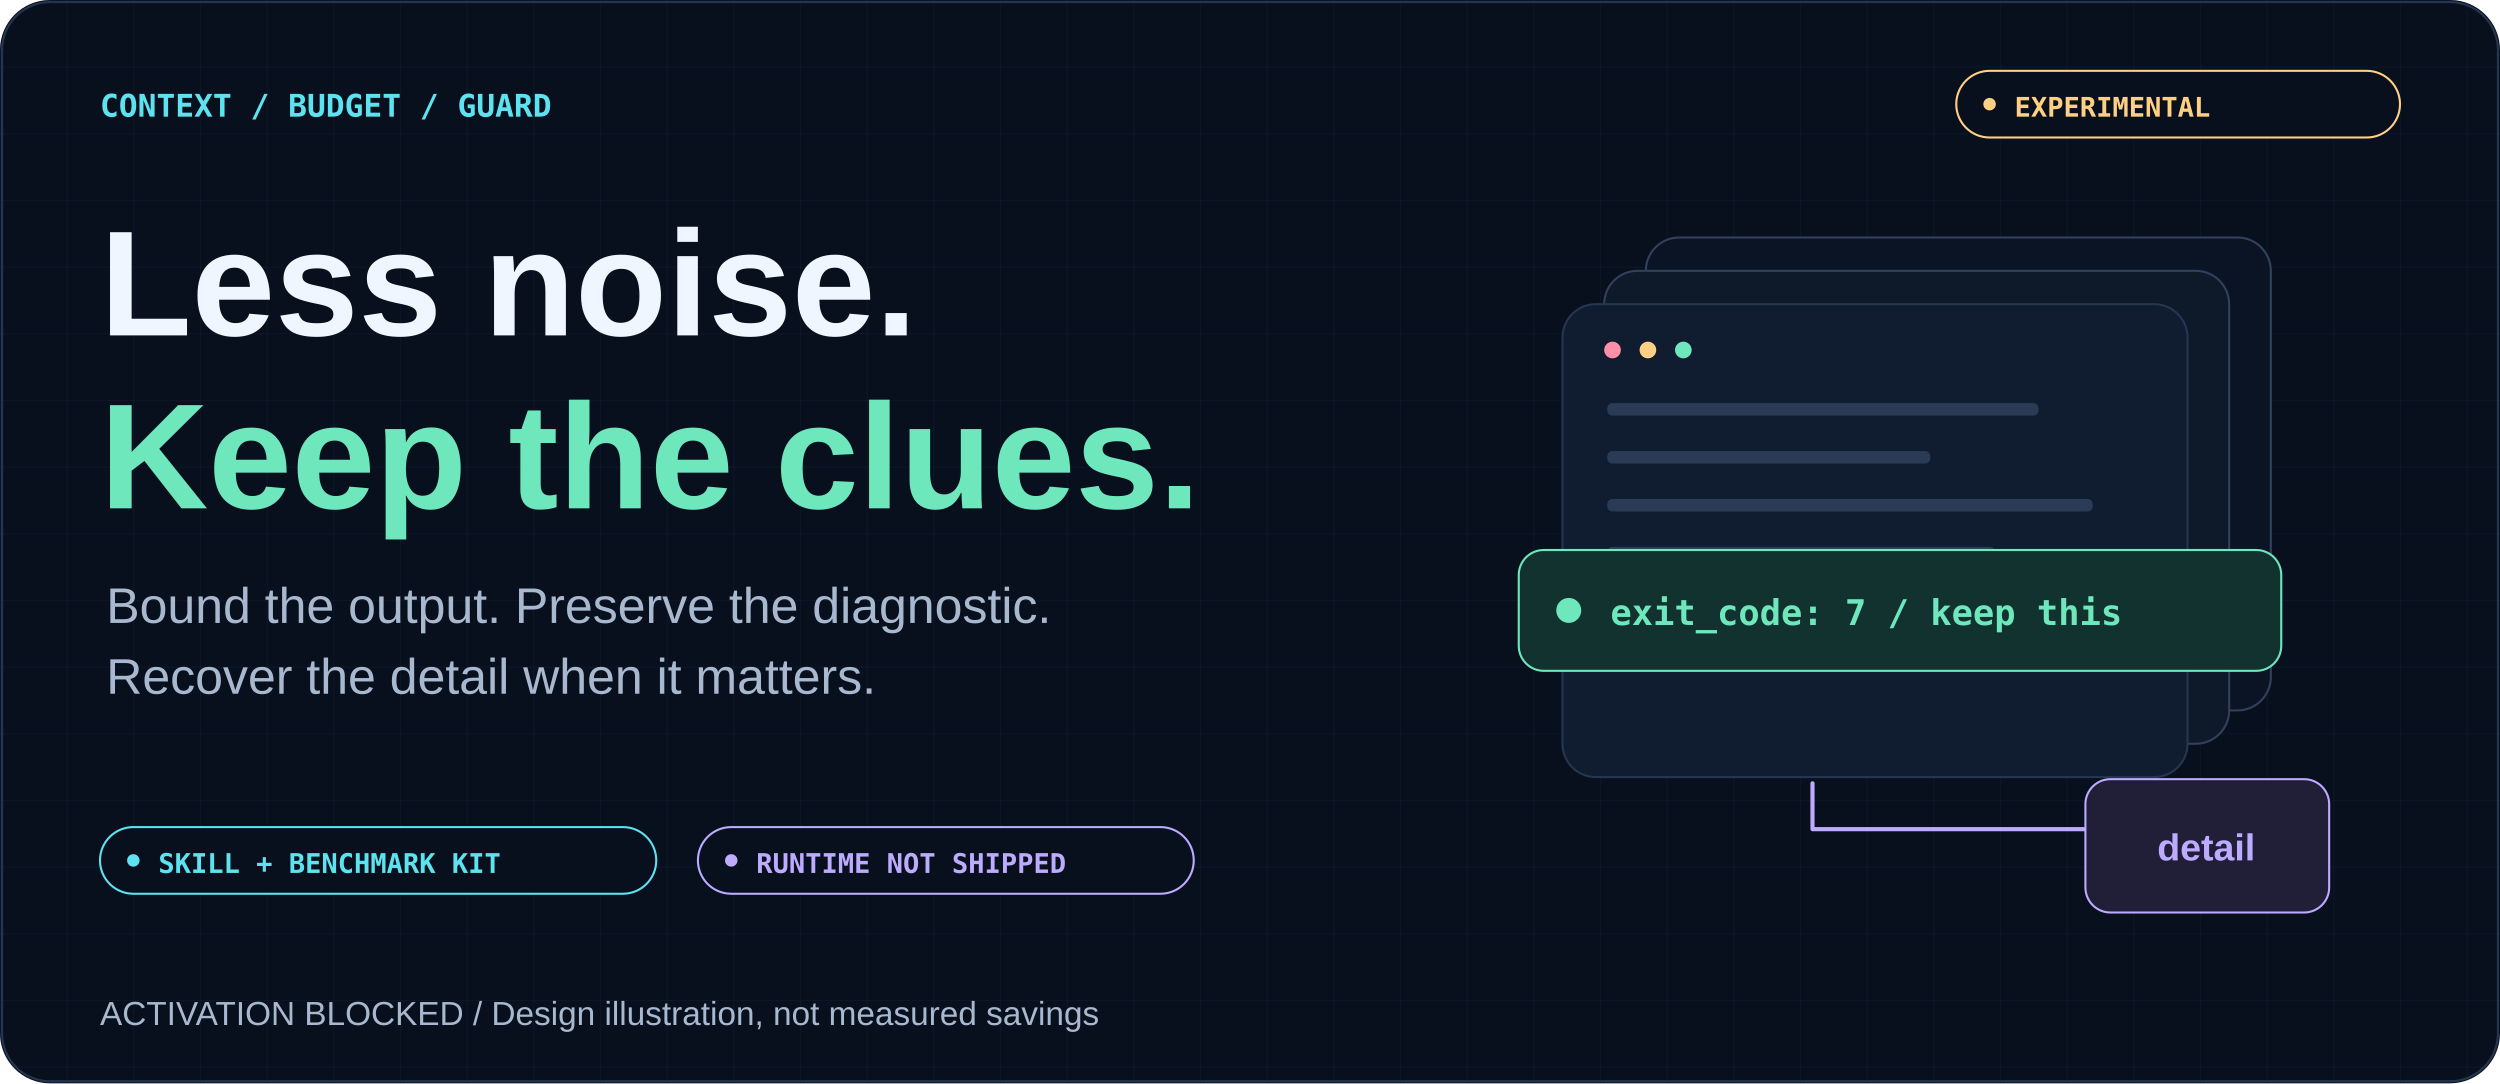
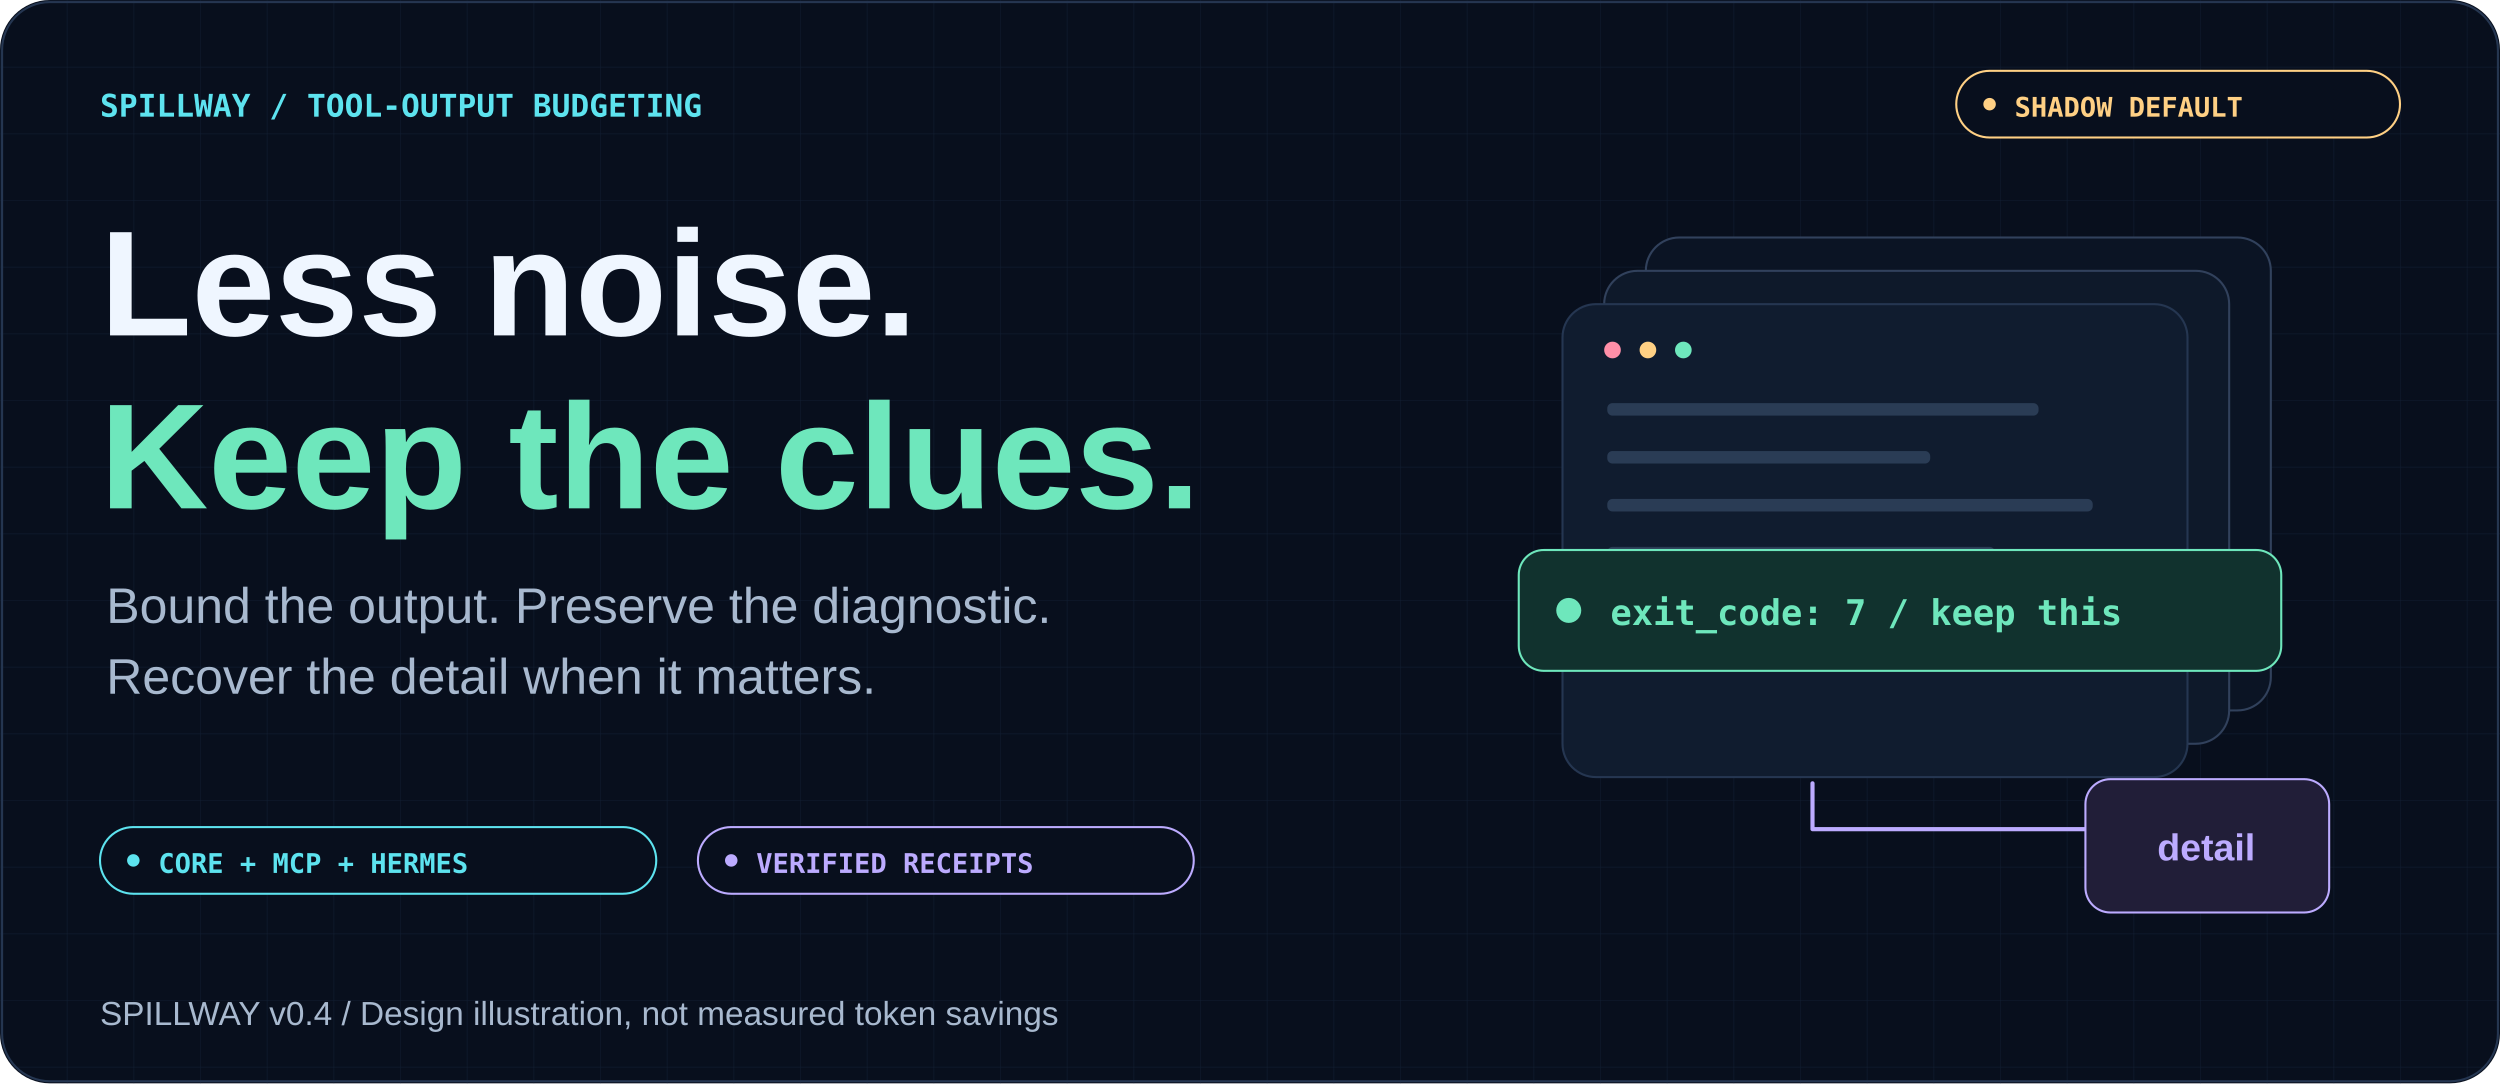
<svg xmlns="http://www.w3.org/2000/svg" width="1200" height="520" viewBox="0 0 1200 520" role="img" aria-labelledby="hero-title hero-desc">
  <defs>
    <pattern id="hero-grid" width="32" height="32" patternUnits="userSpaceOnUse">
      <path d="M32 0H0V32" fill="none" stroke="#1D304A" stroke-width=".5" />
    </pattern>
    <linearGradient id="hero-wash" x2="1" y2="1">
      <stop stop-color="#102D3B" />
      <stop offset="1" stop-color="#080F1D" />
    </linearGradient>
    <marker id="hero-arrow" viewBox="0 0 10 10" refX="8" refY="5" markerWidth="7" markerHeight="7" orient="auto-start-reverse">
      <path d="M1 1L8 5L1 9" fill="none" stroke="#6C92B2" stroke-width="1.7" />
    </marker>
  </defs>
  <rect width="1200" height="520" rx="24" fill="#080F1D" />
  <rect width="1200" height="520" rx="24" fill="url(#hero-grid)" opacity=".45" />
  <rect x="1" y="1" width="1198" height="518" rx="23" fill="none" stroke="#253651" />
-   <text x="48" y="56" fill="#5DE3EF" font-family="DejaVu Sans Mono,monospace" font-size="15" font-weight="700" text-anchor="start">CONTEXT / BUDGET / GUARD</text>
+   <text x="48" y="56" fill="#5DE3EF" font-family="DejaVu Sans Mono,monospace" font-size="15" font-weight="700" text-anchor="start">SPILLWAY  /  TOOL-OUTPUT BUDGETING</text>
  <rect x="939" y="34" width="213" height="32" rx="16" fill="#080F1D" stroke="#FFD084" />
  <circle cx="955" cy="50" r="3" fill="#FFD084" />
-   <text x="967" y="56" fill="#FFD084" font-family="DejaVu Sans Mono,monospace" font-size="13" font-weight="700" text-anchor="start">EXPERIMENTAL</text>
+   <text x="967" y="56" fill="#FFD084" font-family="DejaVu Sans Mono,monospace" font-size="13" font-weight="700" text-anchor="start">SHADOW DEFAULT</text>
  <text x="48" y="161" fill="#EFF6FF" font-family="Arial,Liberation Sans,sans-serif" font-size="72" font-weight="700" text-anchor="start">Less noise.</text>
  <text x="48" y="244" fill="#6EE7BC" font-family="Arial,Liberation Sans,sans-serif" font-size="72" font-weight="700" text-anchor="start">Keep the clues.</text>
  <text x="51" y="299" fill="#A8B9CF" font-family="Arial,Liberation Sans,sans-serif" font-size="24" font-weight="400" text-anchor="start">Bound the output. Preserve the diagnostic.</text>
  <text x="51" y="333" fill="#A8B9CF" font-family="Arial,Liberation Sans,sans-serif" font-size="24" font-weight="400" text-anchor="start">Recover the detail when it matters.</text>
  <rect x="48" y="397" width="267" height="32" rx="16" fill="#080F1D" stroke="#5DE3EF" />
  <circle cx="64" cy="413" r="3" fill="#5DE3EF" />
-   <text x="76" y="419" fill="#5DE3EF" font-family="DejaVu Sans Mono,monospace" font-size="13" font-weight="700" text-anchor="start">SKILL + BENCHMARK KIT</text>
+   <text x="76" y="419" fill="#5DE3EF" font-family="DejaVu Sans Mono,monospace" font-size="13" font-weight="700" text-anchor="start">CORE + MCP + HERMES</text>
  <rect x="335" y="397" width="238" height="32" rx="16" fill="#080F1D" stroke="#BCABFF" />
  <circle cx="351" cy="413" r="3" fill="#BCABFF" />
-   <text x="363" y="419" fill="#BCABFF" font-family="DejaVu Sans Mono,monospace" font-size="13" font-weight="700" text-anchor="start">RUNTIME NOT SHIPPED</text>
+   <text x="363" y="419" fill="#BCABFF" font-family="DejaVu Sans Mono,monospace" font-size="13" font-weight="700" text-anchor="start">VERIFIED RECEIPTS</text>
  <rect x="790" y="114" width="300" height="227" rx="16" fill="#0B1424" stroke="#31415C" />
  <rect x="770" y="130" width="300" height="227" rx="16" fill="#0E192A" stroke="#31415C" />
  <rect x="750" y="146" width="300" height="227" rx="16" fill="#101C2F" stroke="#253651" />
  <circle cx="774" cy="168" r="4" fill="#FF8FA8" />
  <circle cx="791" cy="168" r="4" fill="#FFD084" />
  <circle cx="808" cy="168" r="4" fill="#6EE7BC" />
  <rect x="772" y="194" width="206" height="5" rx="2" fill="#2A3C55" stroke="#2A3C55" />
  <rect x="772" y="217" width="154" height="5" rx="2" fill="#2A3C55" stroke="#2A3C55" />
  <rect x="772" y="240" width="232" height="5" rx="2" fill="#2A3C55" stroke="#2A3C55" />
  <rect x="772" y="263" width="185" height="5" rx="2" fill="#2A3C55" stroke="#2A3C55" />
  <rect x="772" y="286" width="221" height="5" rx="2" fill="#2A3C55" stroke="#2A3C55" />
  <rect x="772" y="309" width="140" height="5" rx="2" fill="#2A3C55" stroke="#2A3C55" />
  <rect x="729" y="264" width="366" height="58" rx="12" fill="#11322E" stroke="#6EE7BC" />
  <circle cx="753" cy="293" r="6" fill="#6EE7BC" />
  <text x="773" y="300" fill="#6EE7BC" font-family="DejaVu Sans Mono,monospace" font-size="17" font-weight="700" text-anchor="start">exit_code: 7  /  keep this</text>
  <path d="M870 376V398H1040" fill="none" stroke="#BCABFF" stroke-width="2" stroke-linecap="round" stroke-linejoin="round" marker-end="url(#hero-arrow)" />
  <rect x="1001" y="374" width="117" height="64" rx="12" fill="#211E38" stroke="#BCABFF" />
  <text x="1059" y="413" fill="#BCABFF" font-family="Arial,Liberation Sans,sans-serif" font-size="18" font-weight="700" text-anchor="middle">detail</text>
-   <text x="48" y="492" fill="#A8B9CF" font-family="Arial,Liberation Sans,sans-serif" font-size="16" font-weight="400" text-anchor="start">ACTIVATION BLOCKED  /  Design illustration, not measured savings</text>
+   <text x="48" y="492" fill="#A8B9CF" font-family="Arial,Liberation Sans,sans-serif" font-size="16" font-weight="400" text-anchor="start">SPILLWAY v0.4  /  Design illustration, not measured token savings</text>
</svg>
